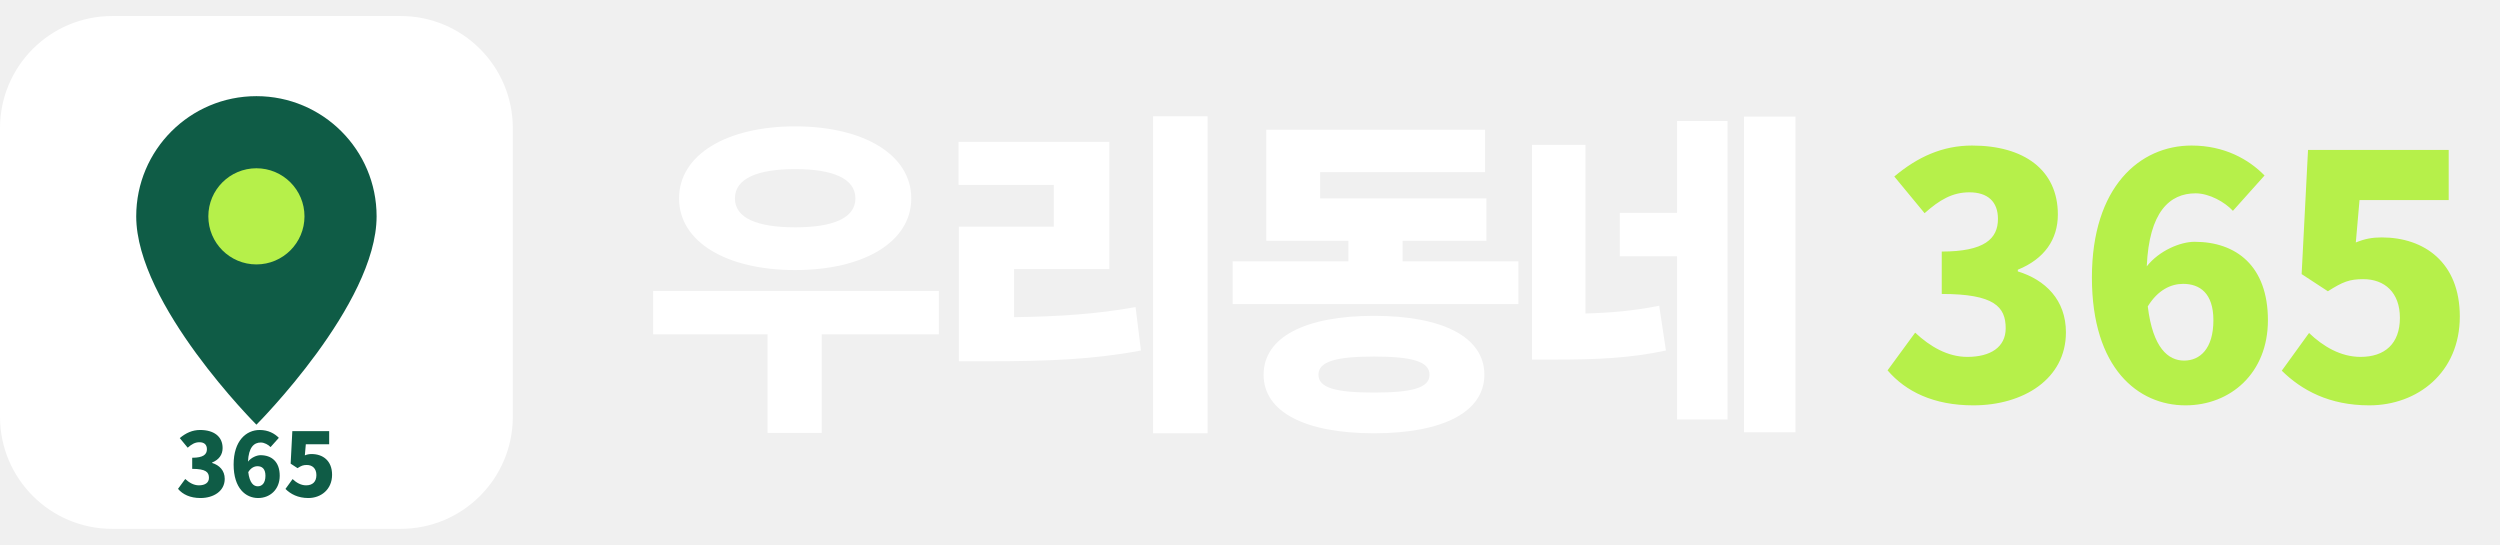
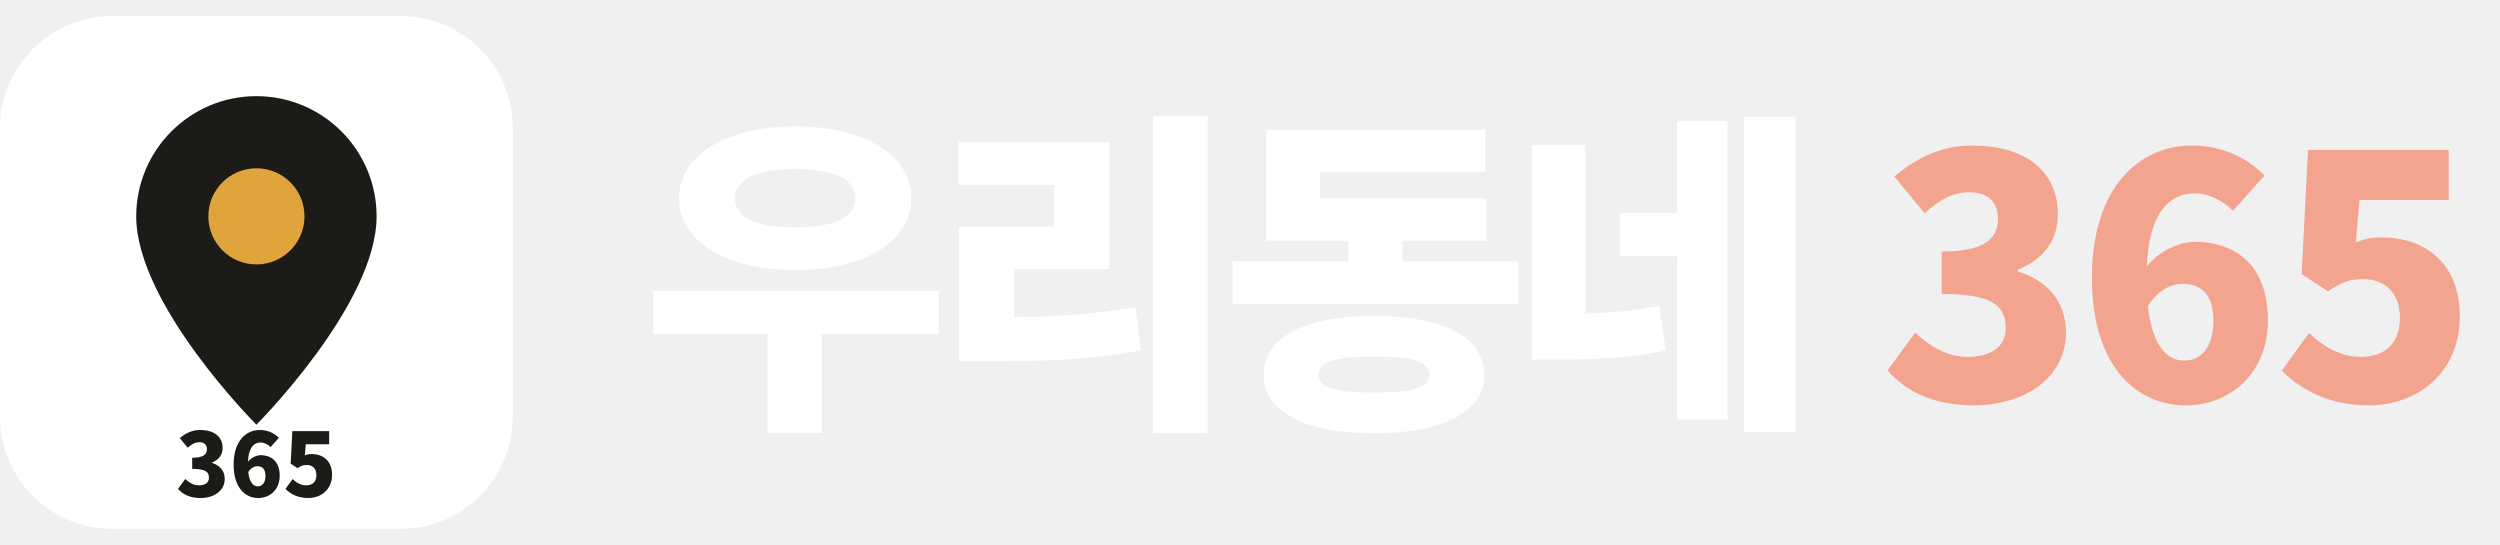
<svg xmlns="http://www.w3.org/2000/svg" viewBox="0 0 312 68">
  <g transform="translate(0,2)">
    <rect width="64" height="64" rx="14" fill="#FFFFFF" />
-     <path d="M32 10a15 15 0 0 1 15 15c0 11-15 26-15 26s-15-15-15-26a15 15 0 0 1 15-15z" fill="#0F5C46" />
-     <circle cx="32" cy="25" r="6" fill="#B6F04A" />
-     <path transform="translate(21.9515,60)" d="M3.069 0.154C4.697 0.154 6.094 -0.704 6.094 -2.233C6.094 -3.289 5.423 -3.949 4.521 -4.224V-4.279C5.39 -4.631 5.83 -5.269 5.83 -6.083C5.83 -7.546 4.719 -8.338 3.025 -8.338C2.057 -8.338 1.243 -7.964 0.484 -7.326L1.474 -6.127C1.969 -6.567 2.387 -6.809 2.937 -6.809C3.542 -6.809 3.872 -6.501 3.872 -5.94C3.872 -5.291 3.432 -4.873 2.035 -4.873V-3.487C3.751 -3.487 4.125 -3.069 4.125 -2.365C4.125 -1.749 3.63 -1.43 2.871 -1.43C2.233 -1.43 1.661 -1.76 1.166 -2.222L0.264 -0.99C0.858 -0.297 1.771 0.154 3.069 0.154Z M10.263 0.154C11.726 0.154 12.958 -0.891 12.958 -2.629C12.958 -4.4 11.924 -5.192 10.56 -5.192C10.098 -5.192 9.405 -4.906 8.998 -4.389C9.075 -6.171 9.746 -6.776 10.593 -6.776C11.044 -6.776 11.55 -6.49 11.814 -6.204L12.848 -7.359C12.331 -7.887 11.539 -8.338 10.461 -8.338C8.767 -8.338 7.205 -6.985 7.205 -4.026C7.205 -1.045 8.723 0.154 10.263 0.154ZM9.031 -3.08C9.361 -3.619 9.79 -3.817 10.186 -3.817C10.725 -3.817 11.176 -3.52 11.176 -2.629C11.176 -1.694 10.736 -1.309 10.219 -1.309C9.702 -1.309 9.196 -1.716 9.031 -3.08Z M16.533 0.154C18.106 0.154 19.492 -0.913 19.492 -2.75C19.492 -4.521 18.326 -5.335 16.94 -5.335C16.632 -5.335 16.39 -5.291 16.093 -5.17L16.214 -6.556H19.129V-8.195H14.531L14.322 -4.136L15.18 -3.575C15.664 -3.883 15.884 -3.971 16.335 -3.971C17.039 -3.971 17.534 -3.531 17.534 -2.706C17.534 -1.859 17.039 -1.43 16.247 -1.43C15.598 -1.43 15.026 -1.771 14.564 -2.211L13.673 -0.979C14.322 -0.341 15.224 0.154 16.533 0.154Z" fill="#0F5C46" />
+     <path d="M32 10a15 15 0 0 1 15 15c0 11-15 26-15 26s-15-15-15-26a15 15 0 0 1 15-15z" fill="#1C1B18" />
+     <circle cx="32" cy="25" r="6" fill="#E0A43C" />
+     <path transform="translate(21.9515,60)" d="M3.069 0.154C4.697 0.154 6.094 -0.704 6.094 -2.233C6.094 -3.289 5.423 -3.949 4.521 -4.224V-4.279C5.39 -4.631 5.83 -5.269 5.83 -6.083C5.83 -7.546 4.719 -8.338 3.025 -8.338C2.057 -8.338 1.243 -7.964 0.484 -7.326L1.474 -6.127C1.969 -6.567 2.387 -6.809 2.937 -6.809C3.542 -6.809 3.872 -6.501 3.872 -5.94C3.872 -5.291 3.432 -4.873 2.035 -4.873V-3.487C3.751 -3.487 4.125 -3.069 4.125 -2.365C4.125 -1.749 3.63 -1.43 2.871 -1.43C2.233 -1.43 1.661 -1.76 1.166 -2.222L0.264 -0.99C0.858 -0.297 1.771 0.154 3.069 0.154Z M10.263 0.154C11.726 0.154 12.958 -0.891 12.958 -2.629C12.958 -4.4 11.924 -5.192 10.56 -5.192C10.098 -5.192 9.405 -4.906 8.998 -4.389C9.075 -6.171 9.746 -6.776 10.593 -6.776C11.044 -6.776 11.55 -6.49 11.814 -6.204L12.848 -7.359C12.331 -7.887 11.539 -8.338 10.461 -8.338C8.767 -8.338 7.205 -6.985 7.205 -4.026C7.205 -1.045 8.723 0.154 10.263 0.154ZM9.031 -3.08C9.361 -3.619 9.79 -3.817 10.186 -3.817C10.725 -3.817 11.176 -3.52 11.176 -2.629C11.176 -1.694 10.736 -1.309 10.219 -1.309C9.702 -1.309 9.196 -1.716 9.031 -3.08Z M16.533 0.154C18.106 0.154 19.492 -0.913 19.492 -2.75C19.492 -4.521 18.326 -5.335 16.94 -5.335C16.632 -5.335 16.39 -5.291 16.093 -5.17L16.214 -6.556H19.129V-8.195H14.531L14.322 -4.136L15.18 -3.575C15.664 -3.883 15.884 -3.971 16.335 -3.971C17.039 -3.971 17.534 -3.531 17.534 -2.706C17.534 -1.859 17.039 -1.43 16.247 -1.43C15.598 -1.43 15.026 -1.771 14.564 -2.211L13.673 -0.979C14.322 -0.341 15.224 0.154 16.533 0.154Z" fill="#1C1B18" />
  </g>
  <path transform="translate(80,0)" d="M19.236 15.77C10.71 15.77 4.746 19.298 4.746 24.758C4.746 30.218 10.71 33.704 19.236 33.704C27.762 33.704 33.726 30.218 33.726 24.758C33.726 19.298 27.762 15.77 19.236 15.77ZM19.236 21.104C23.94 21.104 26.754 22.28 26.754 24.758C26.754 27.236 23.94 28.37 19.236 28.37C14.532 28.37 11.718 27.236 11.718 24.758C11.718 22.28 14.532 21.104 19.236 21.104ZM1.512 36.308V41.726H15.792V54.032H22.554V41.726H37.17V36.308Z M63.902 14.51V54.074H70.706V14.51ZM39.626 17.702V23.078H51.512V28.286H39.668V45.086H43.28C50.672 45.086 56.426 44.876 62.39 43.742L61.718 38.324C56.804 39.206 52.184 39.5 46.556 39.584V33.578H58.442V17.702Z M91.474 39.416C82.906 39.416 77.698 42.062 77.698 46.766C77.698 51.428 82.906 54.074 91.474 54.074C100.042 54.074 105.25 51.428 105.25 46.766C105.25 42.062 100.042 39.416 91.474 39.416ZM91.474 44.498C96.262 44.498 98.404 45.128 98.404 46.766C98.404 48.404 96.262 48.992 91.474 48.992C86.686 48.992 84.544 48.404 84.544 46.766C84.544 45.128 86.686 44.498 91.474 44.498ZM78.034 16.19V30.05H88.282V32.612H73.834V37.946H109.492V32.612H95.044V30.05H105.502V24.758H84.754V21.482H105.334V16.19Z M137.652 14.552V53.948H144.078V14.552ZM111.192 39.164V44.876H114.09C119.214 44.876 123.414 44.708 127.908 43.742L127.068 38.156C123.918 38.786 121.062 39.038 117.87 39.122V18.08H111.192ZM129.294 15.098V26.564H122.154V31.982H129.294V52.352H135.594V15.098Z" fill="#FFFFFF" />
-   <path transform="translate(234.56,0)" d="M11.718 50.588C17.934 50.588 23.268 47.312 23.268 41.474C23.268 37.442 20.706 34.922 17.262 33.872V33.662C20.58 32.318 22.26 29.882 22.26 26.774C22.26 21.188 18.018 18.164 11.55 18.164C7.854 18.164 4.746 19.592 1.848 22.028L5.628 26.606C7.518 24.926 9.114 24.002 11.214 24.002C13.524 24.002 14.784 25.178 14.784 27.32C14.784 29.798 13.104 31.394 7.77 31.394V36.686C14.322 36.686 15.75 38.282 15.75 40.97C15.75 43.322 13.86 44.54 10.962 44.54C8.526 44.54 6.342 43.28 4.452 41.516L1.008 46.22C3.276 48.866 6.762 50.588 11.718 50.588Z M38.186 50.588C43.772 50.588 48.476 46.598 48.476 39.962C48.476 33.2 44.528 30.176 39.32 30.176C37.556 30.176 34.91 31.268 33.356 33.242C33.65 26.438 36.212 24.128 39.446 24.128C41.168 24.128 43.1 25.22 44.108 26.312L48.056 21.902C46.082 19.886 43.058 18.164 38.942 18.164C32.474 18.164 26.51 23.33 26.51 34.628C26.51 46.01 32.306 50.588 38.186 50.588ZM33.482 38.24C34.742 36.182 36.38 35.426 37.892 35.426C39.95 35.426 41.672 36.56 41.672 39.962C41.672 43.532 39.992 45.002 38.018 45.002C36.044 45.002 34.112 43.448 33.482 38.24Z M61.126 50.588C67.132 50.588 72.424 46.514 72.424 39.5C72.424 32.738 67.972 29.63 62.68 29.63C61.504 29.63 60.58 29.798 59.446 30.26L59.908 24.968H71.038V18.71H53.482L52.684 34.208L55.96 36.35C57.808 35.174 58.648 34.838 60.37 34.838C63.058 34.838 64.948 36.518 64.948 39.668C64.948 42.902 63.058 44.54 60.034 44.54C57.556 44.54 55.372 43.238 53.608 41.558L50.206 46.262C52.684 48.698 56.128 50.588 61.126 50.588Z" fill="#B6F04A" />
+   <path transform="translate(234.56,0)" d="M11.718 50.588C17.934 50.588 23.268 47.312 23.268 41.474C23.268 37.442 20.706 34.922 17.262 33.872V33.662C20.58 32.318 22.26 29.882 22.26 26.774C22.26 21.188 18.018 18.164 11.55 18.164C7.854 18.164 4.746 19.592 1.848 22.028L5.628 26.606C7.518 24.926 9.114 24.002 11.214 24.002C13.524 24.002 14.784 25.178 14.784 27.32C14.784 29.798 13.104 31.394 7.77 31.394V36.686C14.322 36.686 15.75 38.282 15.75 40.97C15.75 43.322 13.86 44.54 10.962 44.54C8.526 44.54 6.342 43.28 4.452 41.516L1.008 46.22C3.276 48.866 6.762 50.588 11.718 50.588Z M38.186 50.588C43.772 50.588 48.476 46.598 48.476 39.962C48.476 33.2 44.528 30.176 39.32 30.176C37.556 30.176 34.91 31.268 33.356 33.242C33.65 26.438 36.212 24.128 39.446 24.128C41.168 24.128 43.1 25.22 44.108 26.312L48.056 21.902C46.082 19.886 43.058 18.164 38.942 18.164C32.474 18.164 26.51 23.33 26.51 34.628C26.51 46.01 32.306 50.588 38.186 50.588ZM33.482 38.24C34.742 36.182 36.38 35.426 37.892 35.426C39.95 35.426 41.672 36.56 41.672 39.962C41.672 43.532 39.992 45.002 38.018 45.002C36.044 45.002 34.112 43.448 33.482 38.24Z M61.126 50.588C67.132 50.588 72.424 46.514 72.424 39.5C72.424 32.738 67.972 29.63 62.68 29.63C61.504 29.63 60.58 29.798 59.446 30.26L59.908 24.968H71.038V18.71H53.482L52.684 34.208L55.96 36.35C57.808 35.174 58.648 34.838 60.37 34.838C63.058 34.838 64.948 36.518 64.948 39.668C64.948 42.902 63.058 44.54 60.034 44.54C57.556 44.54 55.372 43.238 53.608 41.558L50.206 46.262C52.684 48.698 56.128 50.588 61.126 50.588Z" fill="#F2A48F" />
</svg>
